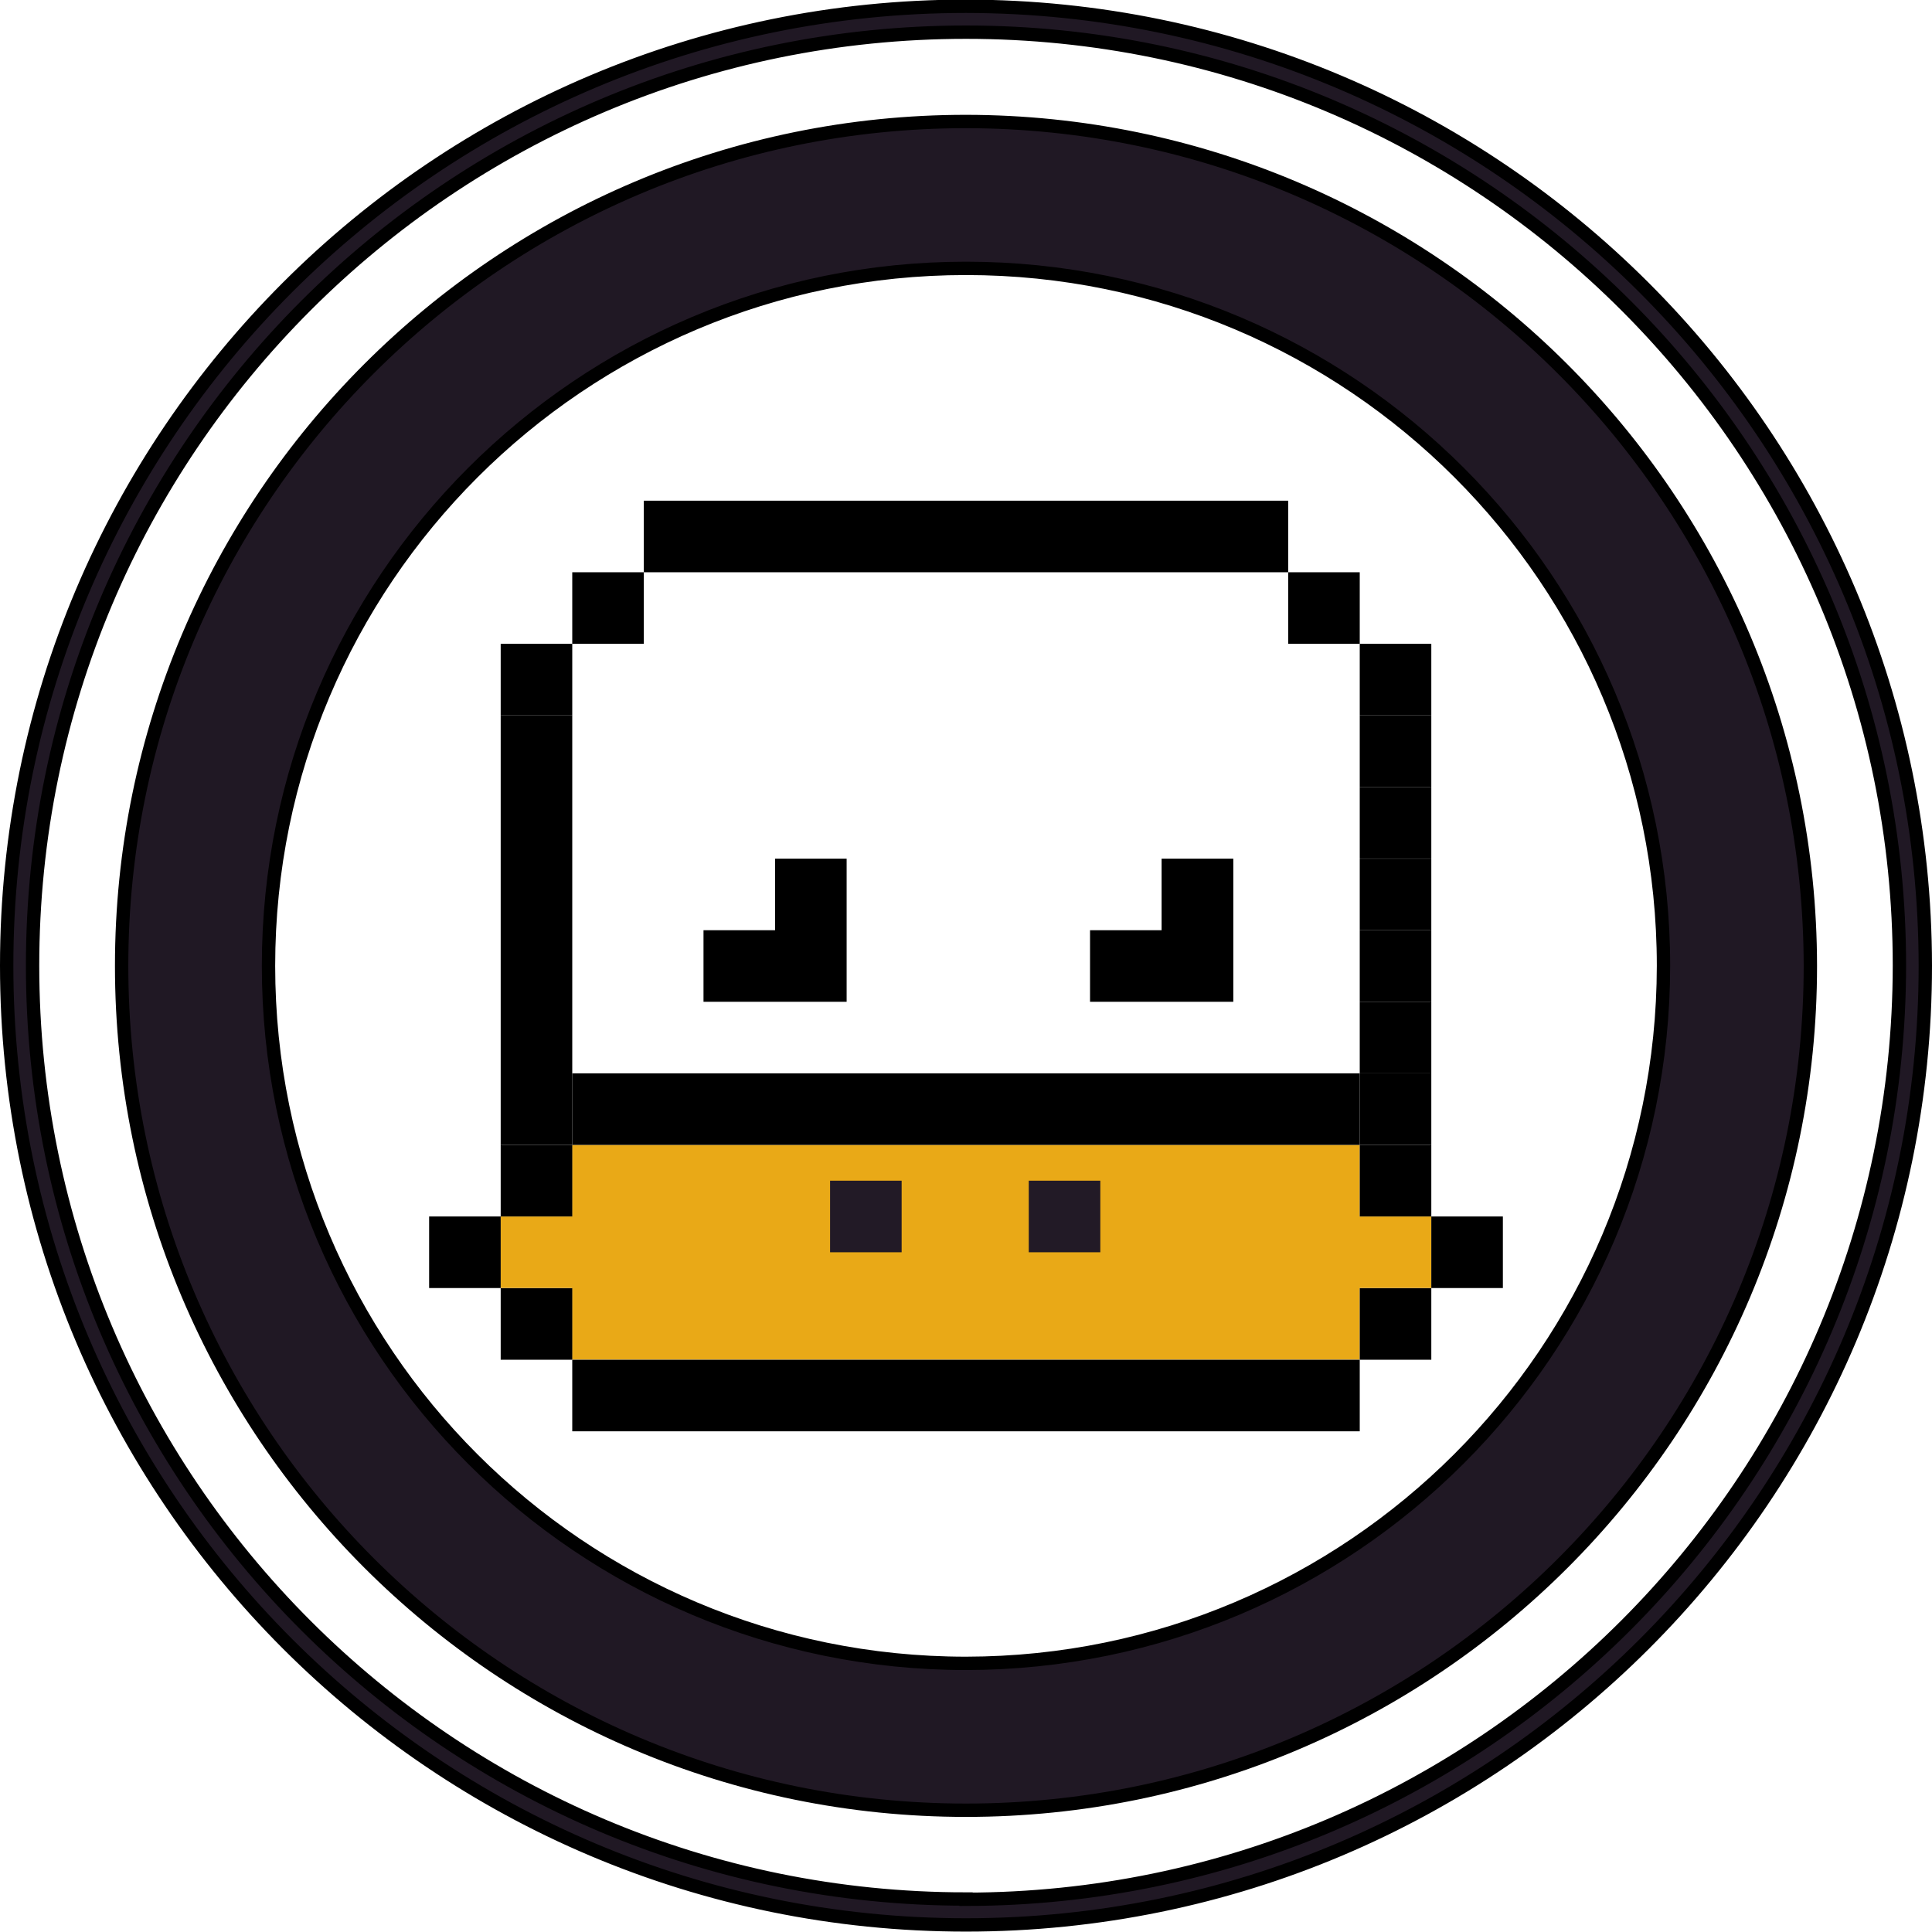
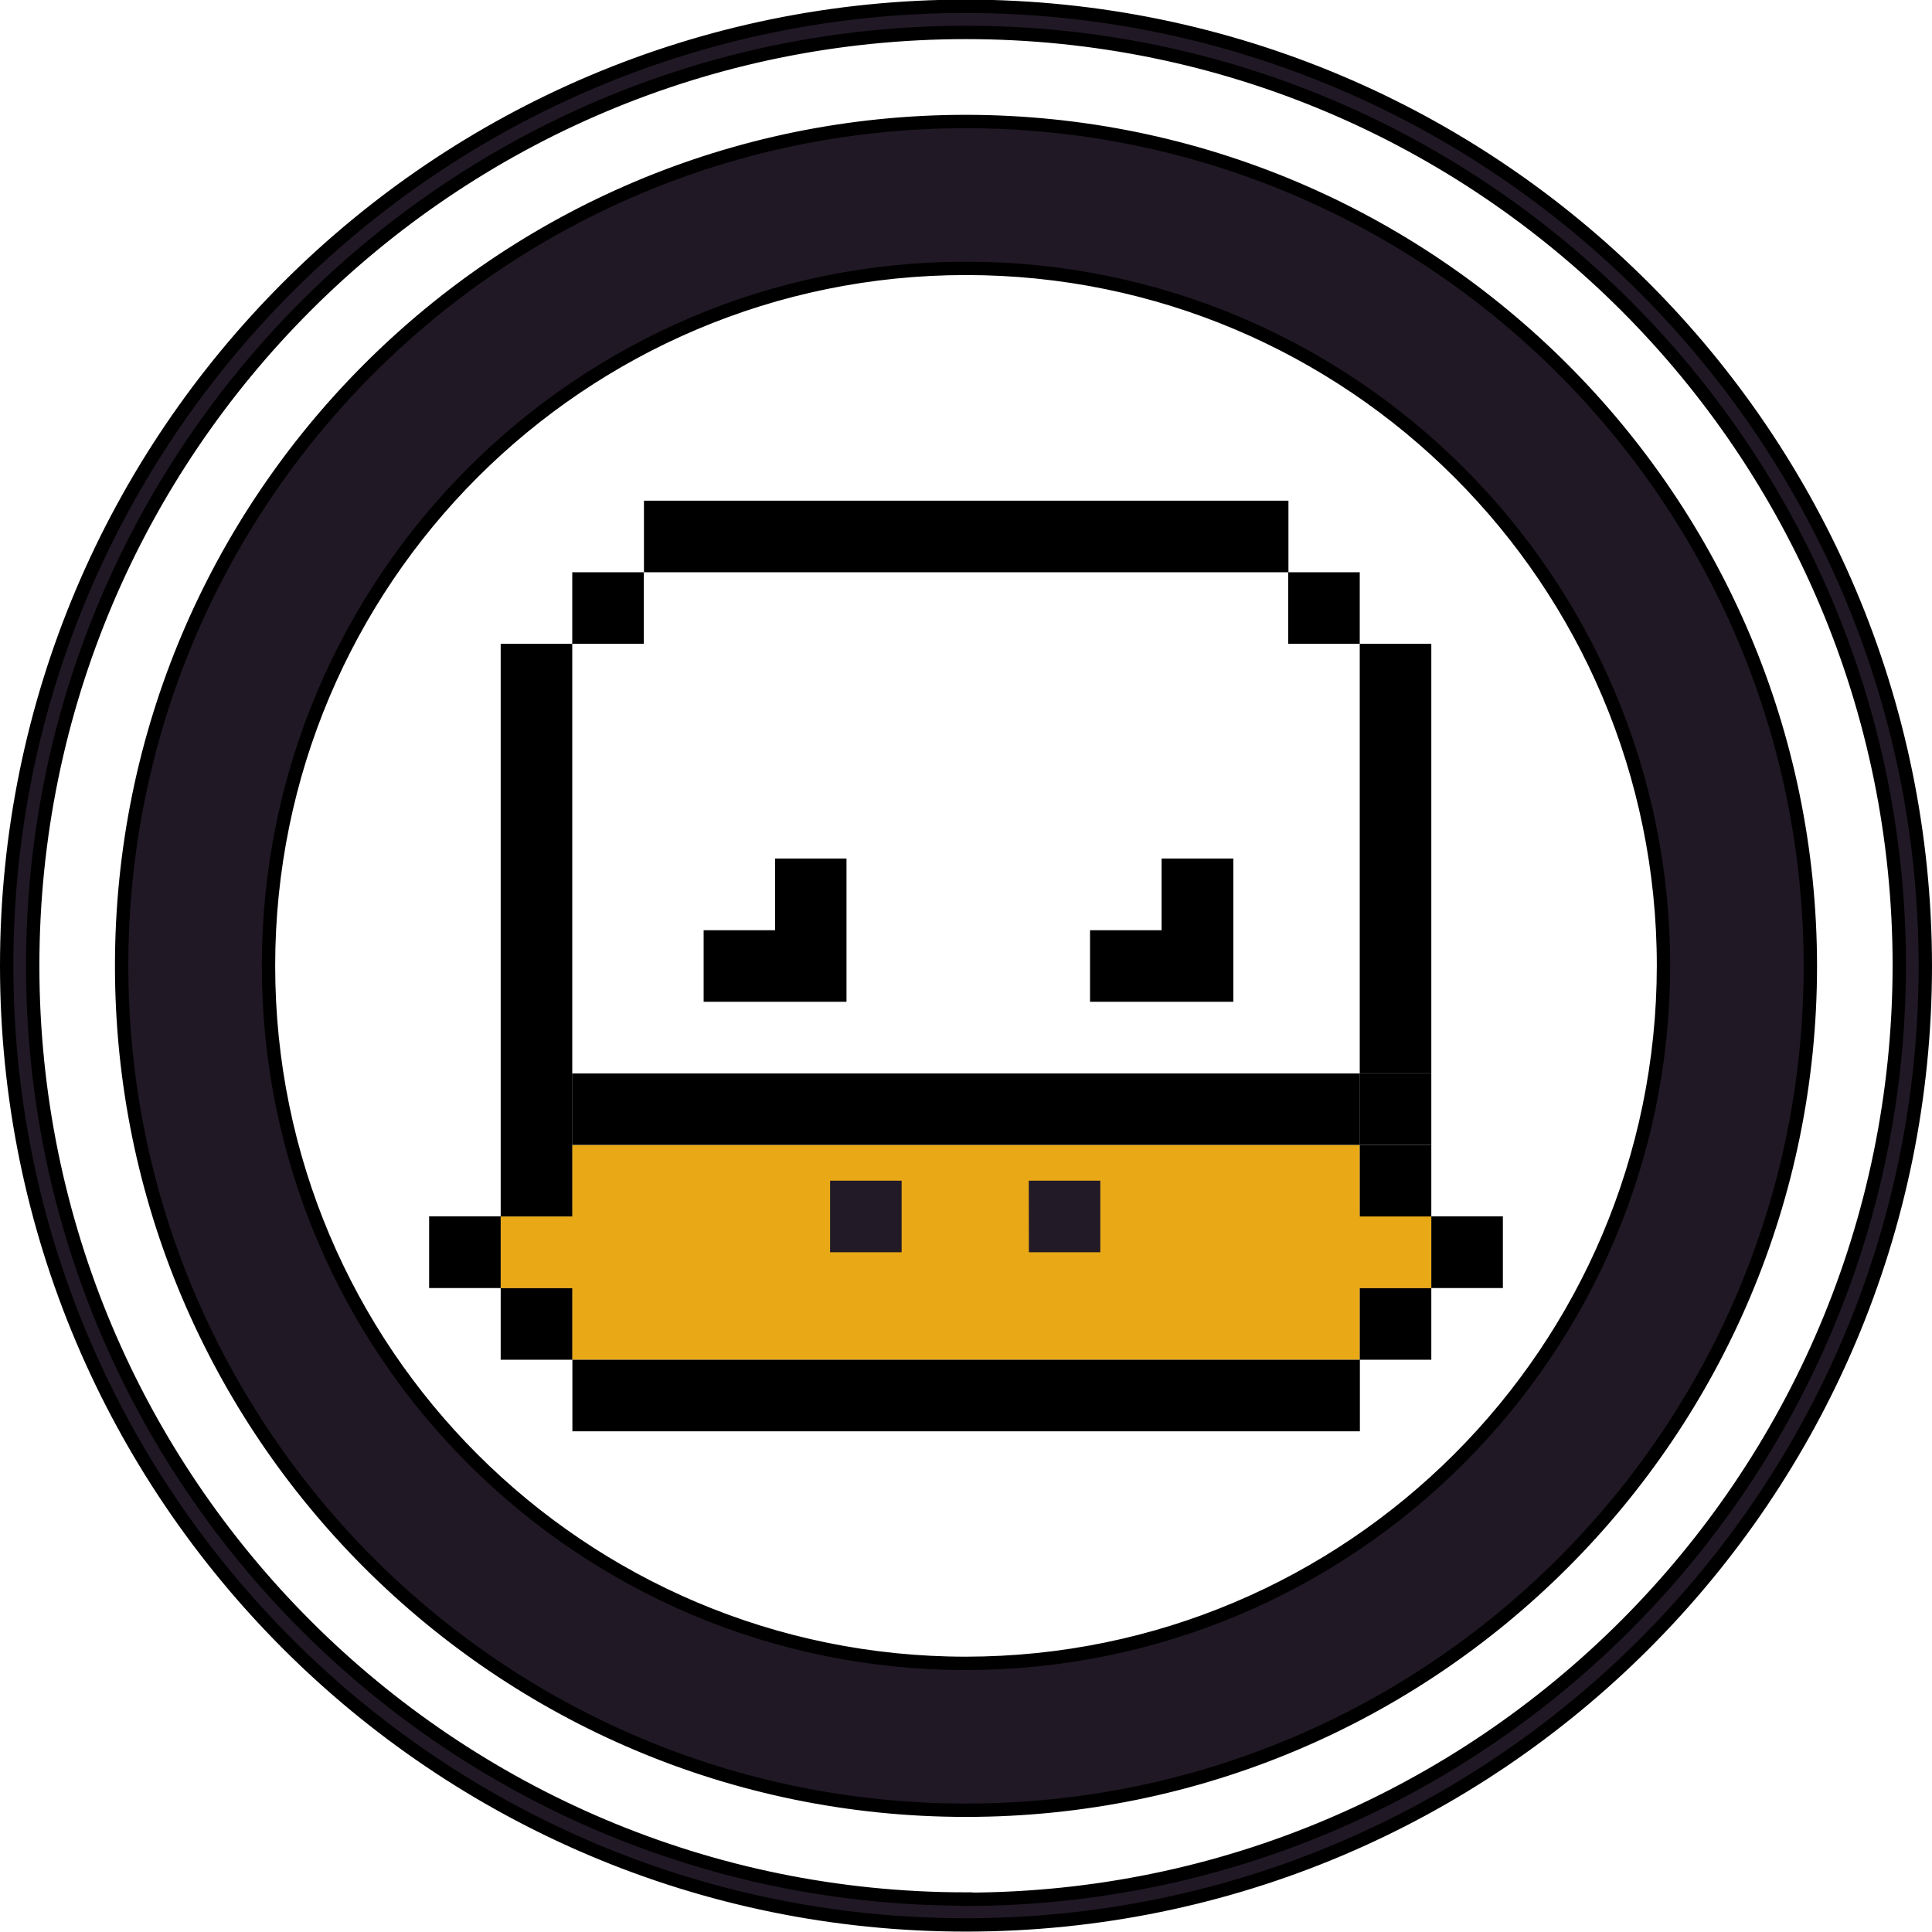
- <svg xmlns="http://www.w3.org/2000/svg" data-name="Layer 1" viewBox="0 0 144.7 144.7">
+ <svg xmlns="http://www.w3.org/2000/svg" viewBox="0 0 144.7 144.7">
  <defs>
-     <style>.cls-1{
- 	fill: #e9a917;}
- 	.cls-2{
- 	fill: #221a26;}
- 	.cls-3{fill: #201824; stroke: #000; stroke-miterlimit: 10;}</style>
+     <style>.cls-1{ fill: #e9a917;} .cls-2{ fill: #221a26;} .cls-3{fill: #201824; stroke: #000; stroke-miterlimit: 10;}</style>
  </defs>
-   <rect x="101.84" y="80.39" width="5.36" height="5.36" />
-   <rect x="101.84" y="75.03" width="5.36" height="5.36" />
-   <rect x="101.84" y="69.67" width="5.36" height="5.36" />
-   <rect x="101.84" y="64.31" width="5.36" height="5.36" />
-   <rect x="101.84" y="58.94" width="5.36" height="5.36" />
-   <rect x="101.84" y="53.58" width="5.36" height="5.36" />
-   <rect x="101.84" y="48.22" width="5.36" height="5.36" />
-   <rect x="96.48" y="42.86" width="5.36" height="5.36" />
-   <polygon points="87 64.31 87 69.67 81.64 69.67 81.64 75.03 87 75.03 92.37 75.03 92.37 69.67 92.37 64.31" />
-   <polygon points="58.05 64.31 58.05 69.67 52.69 69.67 52.69 75.03 58.05 75.03 63.41 75.03 63.41 69.67 63.41 64.31" />
-   <polygon points="91.11 37.5 85.75 37.5 80.39 37.5 75.03 37.5 69.67 37.5 64.31 37.5 58.94 37.5 53.58 37.5 48.22 37.5 48.22 42.86 53.58 42.86 58.94 42.86 64.31 42.86 69.67 42.86 75.03 42.86 80.39 42.86 85.75 42.86 91.11 42.86 96.48 42.86 96.48 37.5" />
-   <rect x="42.86" y="42.86" width="5.36" height="5.36" />
-   <path class="cls-1" transform="translate(-241.16 -120.53)" d="M343,211.64v-5.36H284v5.36h-5.36V217H284v5.36h59V217h5.36v-5.36Z" />
-   <rect x="37.5" y="48.22" width="5.36" height="5.36" />
-   <rect x="107.2" y="91.11" width="5.36" height="5.36" />
-   <rect x="101.84" y="96.48" width="5.36" height="5.36" />
-   <rect x="101.84" y="85.75" width="5.36" height="5.36" />
-   <polygon points="91.11 101.84 85.75 101.84 80.39 101.84 75.03 101.84 69.67 101.84 64.31 101.84 58.94 101.84 53.58 101.84 48.22 101.84 42.86 101.84 42.86 107.2 48.22 107.2 53.58 107.2 58.94 107.2 64.31 107.2 69.67 107.2 75.03 107.2 80.39 107.2 85.75 107.2 91.11 107.2 96.48 107.2 101.84 107.2 101.84 101.84 96.48 101.84" />
-   <polygon points="53.58 85.75 58.94 85.75 64.31 85.75 69.67 85.75 75.03 85.75 80.39 85.75 85.75 85.75 91.11 85.75 96.48 85.75 101.84 85.75 101.84 80.39 96.48 80.39 91.11 80.39 85.75 80.39 80.39 80.39 75.03 80.39 69.67 80.39 64.31 80.39 58.94 80.39 53.58 80.39 48.22 80.39 42.86 80.39 42.86 85.75 48.22 85.75" />
-   <rect x="37.5" y="96.48" width="5.36" height="5.36" />
-   <rect x="37.5" y="85.75" width="5.36" height="5.36" />
-   <rect x="32.14" y="91.11" width="5.36" height="5.36" />
-   <polygon points="37.5 53.58 37.5 58.94 37.5 64.31 37.5 69.67 37.5 75.03 37.5 80.39 37.5 85.75 42.86 85.75 42.86 80.39 42.86 75.03 42.86 69.67 42.86 64.31 42.86 58.94 42.86 53.58" />
-   <rect class="cls-2" x="62.17" y="88.43" width="5.36" height="5.36" />
-   <rect class="cls-2" x="77.05" y="88.43" width="5.36" height="5.36" />
-   <path class="cls-3" transform="translate(-241.16 -120.53)" d="m313.51 129.63a63.24 63.24 0 1 0 63.24 63.24 63.31 63.31 0 0 0 -63.24 -63.24zm0 115.48a52.24 52.24 0 1 1 52.24 -52.24 52.3 52.3 0 0 1 -52.24 52.24z" />
-   <path class="cls-3" transform="translate(-241.16 -120.53)" d="M313.51,121a71.85,71.85,0,1,0,71.85,71.85A71.93,71.93,0,0,0,313.51,121Zm0,141.76a69.91,69.91,0,1,1,69.91-69.91A70,70,0,0,1,313.51,262.78Z" />
+   <path d="M101.84 80.4h5.36v5.35h-5.36zM101.84 75.03h5.36v5.36h-5.36zM101.84 69.67h5.36v5.36h-5.36zM101.84 64.3h5.36v5.37h-5.36zM101.84 58.94h5.36v5.36h-5.36zM101.84 53.58h5.36v5.36h-5.36zM101.84 48.22h5.36v5.36h-5.36zM96.48 42.86h5.36v5.36h-5.36zM87 64.3v5.37h-5.36v5.36h10.73V64.3zM58.05 64.3v5.37H52.7v5.36H63.4V64.3zM91.1 37.5H48.23v5.36H96.5V37.5zM42.86 42.86h5.36v5.36h-5.36z" />
+   <path d="M101.84 91.1v-5.35h-59v5.36h-5.36v5.37h5.36v5.36h59v-5.36h5.36V91.1z" class="cls-1" />
+   <path d="M37.5 48.22h5.36v5.36H37.5zM107.2 91.1h5.36v5.37h-5.36zM101.84 96.48h5.36v5.36h-5.36zM101.84 85.75h5.36v5.36h-5.36zM91.1 101.84H42.87v5.36H101.85v-5.36h-5.36zM53.58 85.75h48.27V80.4H42.87v5.35h5.36zM37.5 96.48h5.36v5.36H37.5zM37.5 85.75h5.36v5.36H37.5zM32.14 91.1h5.36v5.37h-5.36zM37.5 53.58v32.17h5.36V53.58z" />
+   <path d="M62.17 88.43h5.36v5.36h-5.36zM77.05 88.43h5.36v5.36h-5.35z" class="cls-2" />
+   <path d="M72.35 9.1a63.24 63.24 0 1 0 63.24 63.24A63.3 63.3 0 0 0 72.34 9.1zm0 115.48a52.24 52.24 0 1 1 52.24-52.24 52.3 52.3 0 0 1-52.25 52.24zM72.35.47a71.85 71.85 0 1 0 71.85 71.85A71.93 71.93 0 0 0 72.35.47zm0 141.76a69.9 69.9 0 1 1 69.9-69.9 70 70 0 0 1-69.9 69.92z" class="cls-3" />
</svg>
